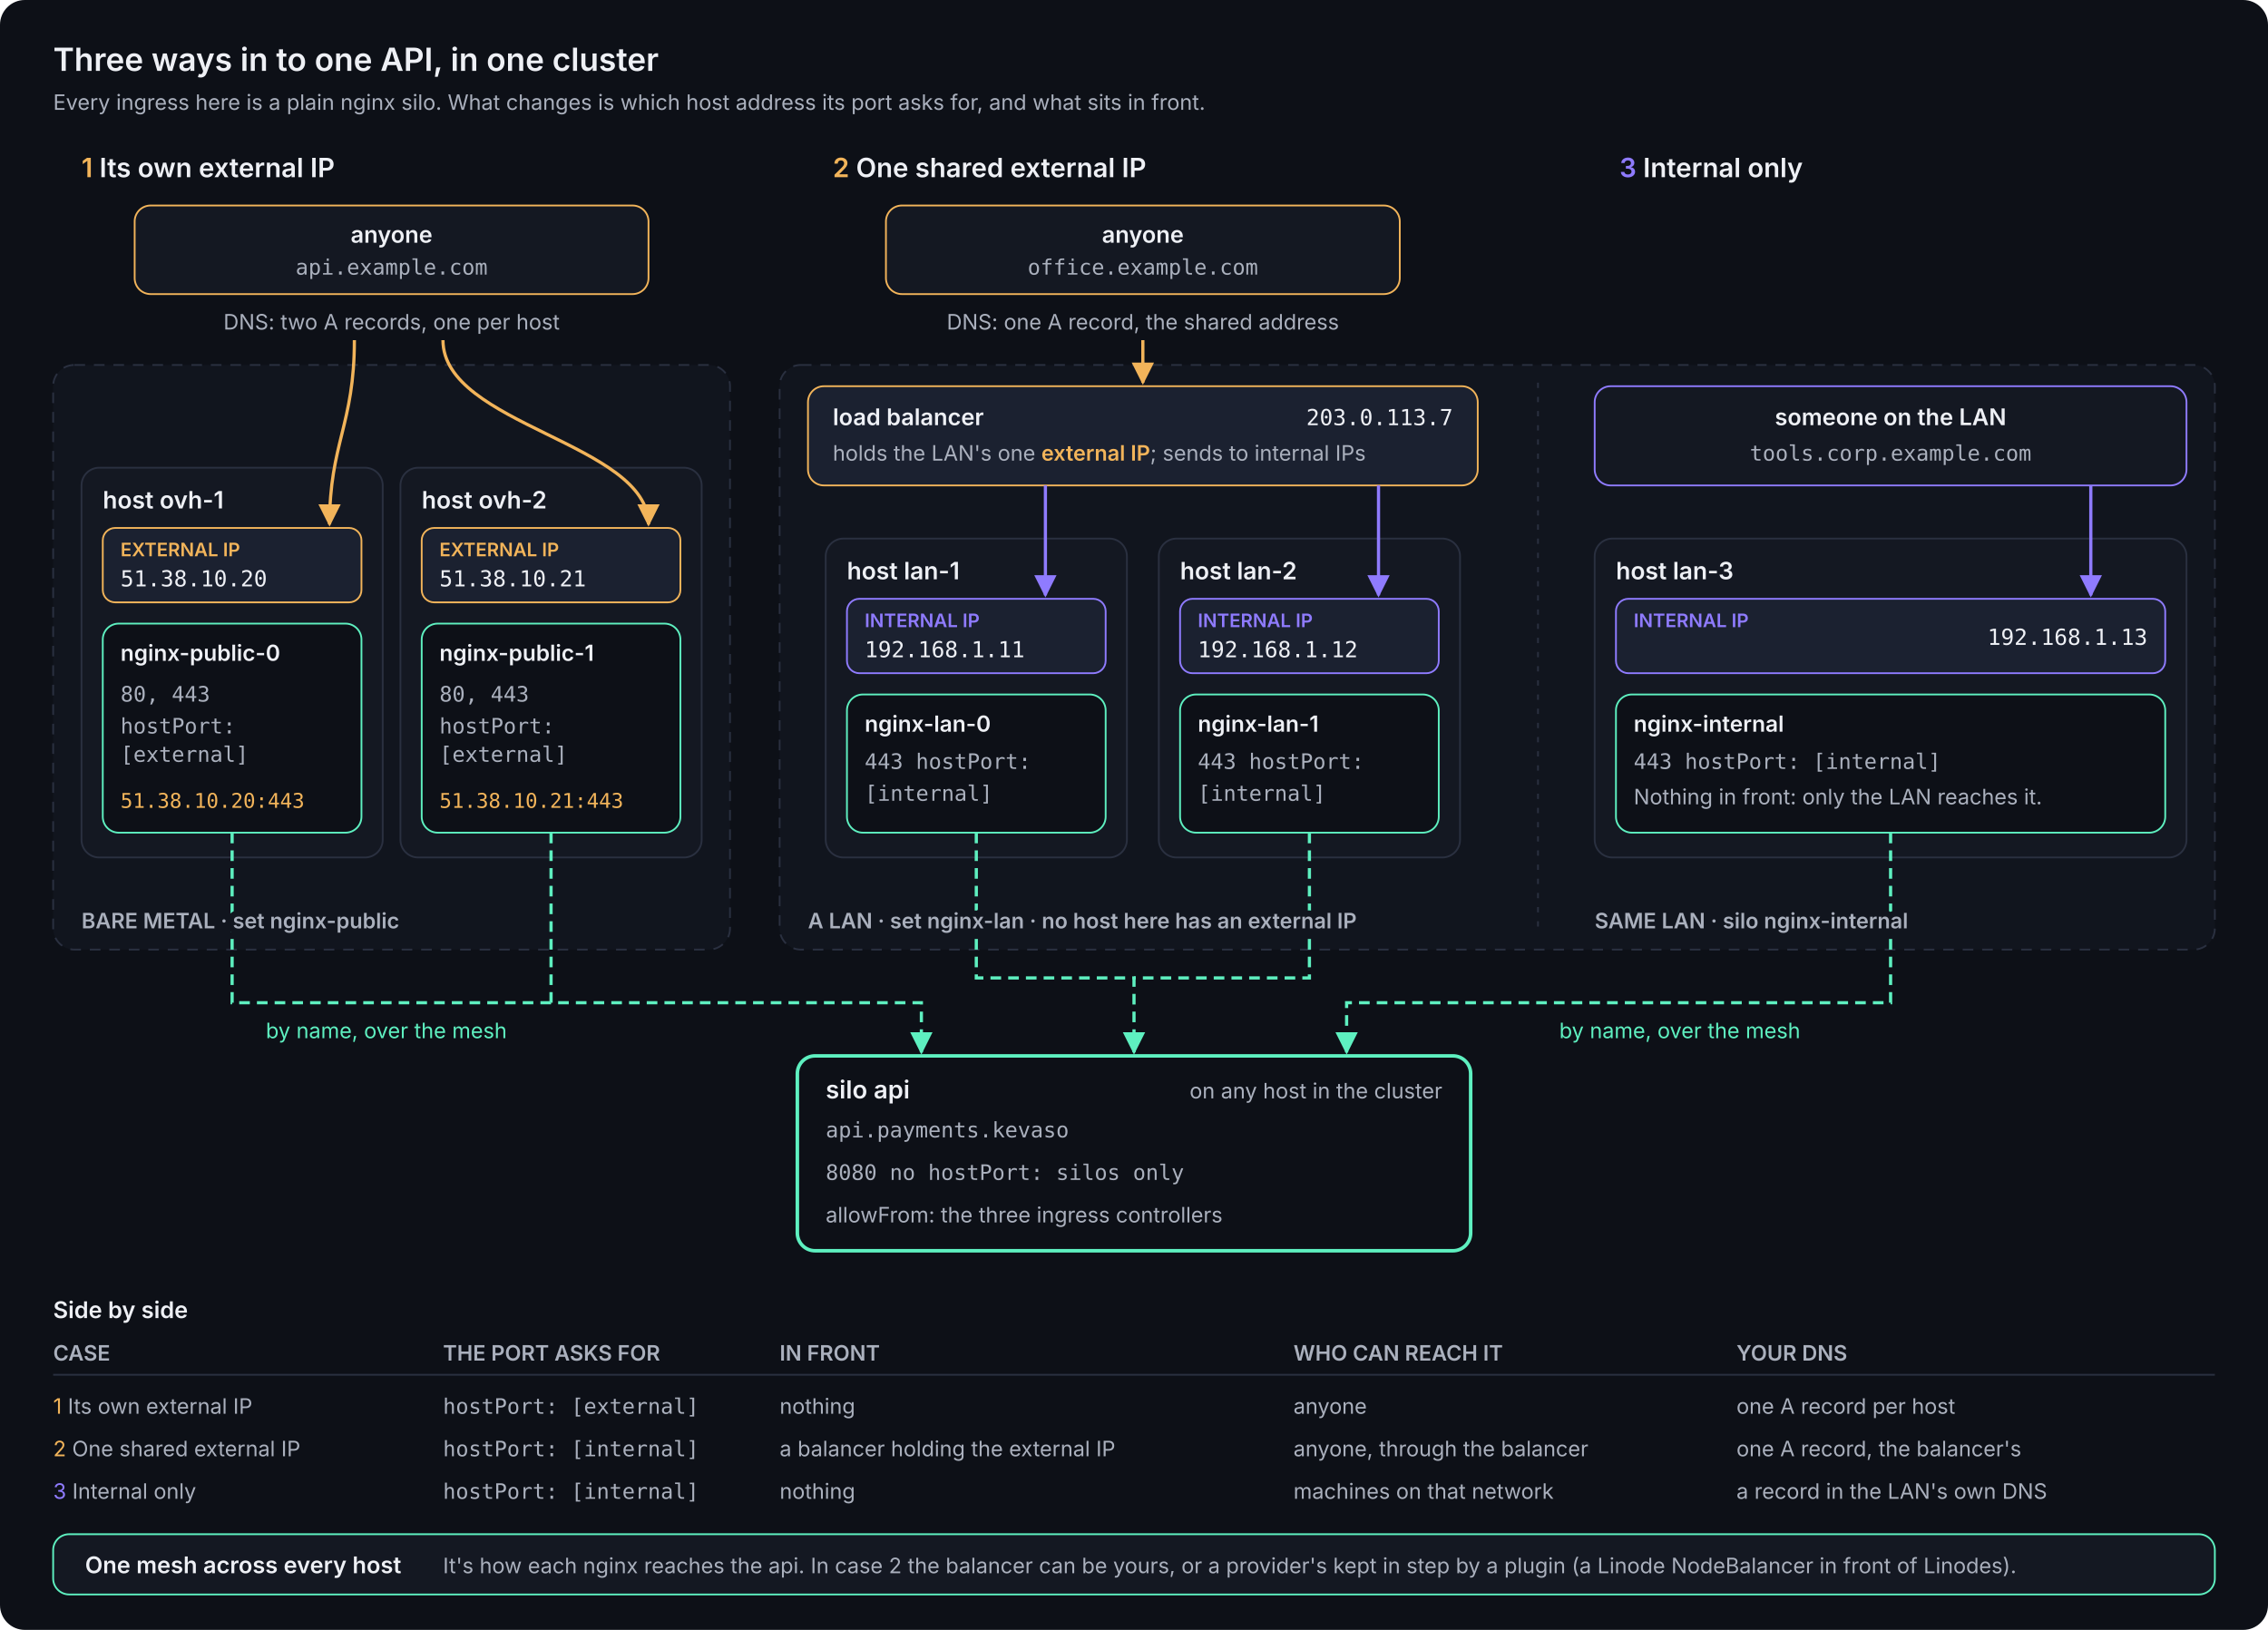
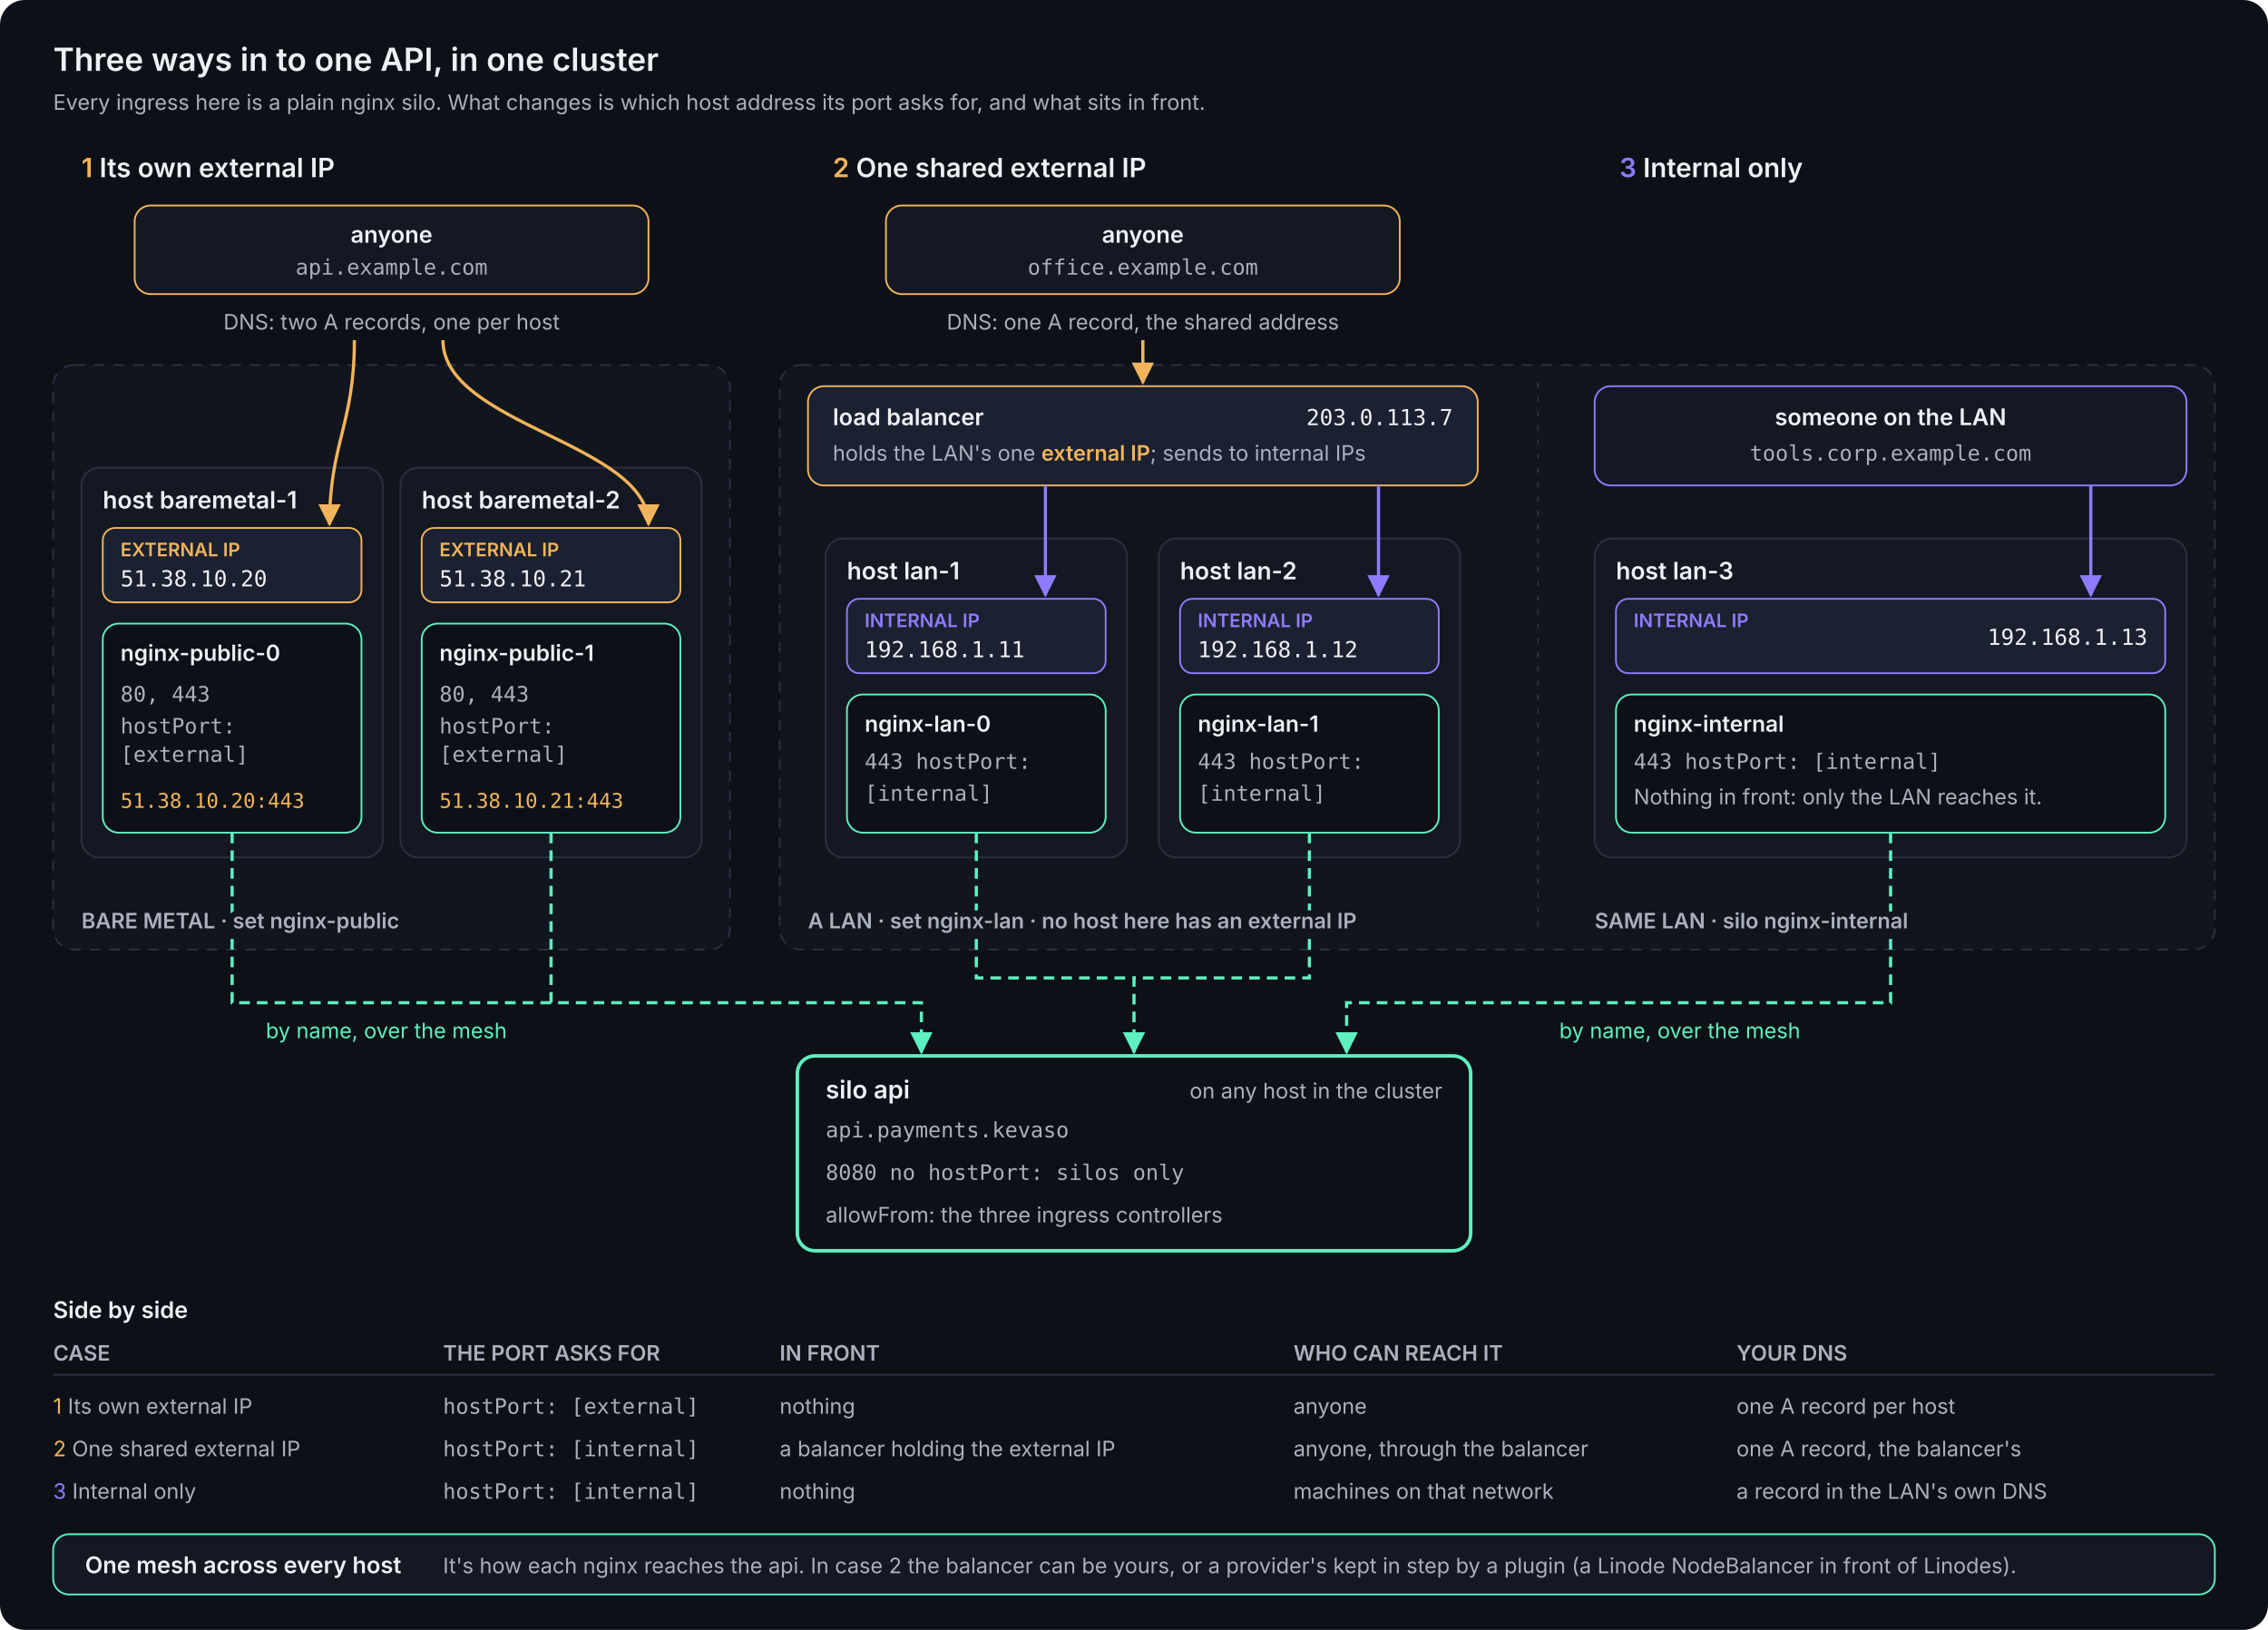
<svg xmlns="http://www.w3.org/2000/svg" viewBox="0 0 1280 920" role="img" aria-labelledby="t d" font-family="Inter, system-ui, -apple-system, 'Segoe UI', sans-serif">
  <defs>
    <marker id="ma" viewBox="0 0 10 10" refX="9" refY="5" markerWidth="7" markerHeight="7" orient="auto-start-reverse">
      <path d="M0 0 10 5 0 10z" fill="#f2b45a" />
    </marker>
    <marker id="mv" viewBox="0 0 10 10" refX="9" refY="5" markerWidth="7" markerHeight="7" orient="auto-start-reverse">
      <path d="M0 0 10 5 0 10z" fill="#8f7bff" />
    </marker>
    <marker id="mm" viewBox="0 0 10 10" refX="9" refY="5" markerWidth="7" markerHeight="7" orient="auto-start-reverse">
      <path d="M0 0 10 5 0 10z" fill="#5ef0c0" />
    </marker>
  </defs>
  <style>
    .mono{font-family:'IBM Plex Mono',ui-monospace,monospace}
    .h{fill:#eef0f5;font-size:13.5px;font-weight:600}
    .s{fill:#aab0bd;font-size:12px}
    .k{font-size:10.5px;font-weight:600}
    .v{fill:#eef0f5;font-size:12.5px}
    .c{fill:#eef0f5;font-size:15px;font-weight:600}
  </style>
  <rect width="1280" height="920" rx="14" fill="#0d1017" />
  <text x="30" y="40" fill="#eef0f5" font-size="18" font-weight="600">Three ways in to one API, in one cluster</text>
  <text x="30" y="62" class="s">Every ingress here is a plain nginx silo. What changes is which host address its port asks for, and what sits in front.</text>
  <text x="46" y="100" class="c">
    <tspan fill="#f2b45a">1</tspan>  Its own external IP</text>
  <text x="470" y="100" class="c">
    <tspan fill="#f2b45a">2</tspan>  One shared external IP</text>
  <text x="914" y="100" class="c">
    <tspan fill="#8f7bff">3</tspan>  Internal only</text>
  <rect x="76" y="116" width="290" height="50" rx="9" fill="#141822" stroke="#f2b45a" />
  <text x="221" y="137" fill="#eef0f5" font-size="13" font-weight="600" text-anchor="middle">anyone</text>
  <text x="221" y="155" class="s mono" text-anchor="middle">api.example.com</text>
  <rect x="500" y="116" width="290" height="50" rx="9" fill="#141822" stroke="#f2b45a" />
  <text x="645" y="137" fill="#eef0f5" font-size="13" font-weight="600" text-anchor="middle">anyone</text>
  <text x="645" y="155" class="s mono" text-anchor="middle">office.example.com</text>
  <text x="221" y="186" class="s" text-anchor="middle">DNS: two A records, one per host</text>
  <text x="645" y="186" class="s" text-anchor="middle">DNS: one A record, the shared address</text>
  <rect x="30" y="206" width="382" height="330" rx="12" fill="#11151e" stroke="#2a3040" stroke-dasharray="6 5" />
  <g>
    <rect x="46" y="264" width="170" height="220" rx="10" fill="#141822" stroke="#2a3040" />
-     <text x="58" y="287" class="h">host ovh-1</text>
+     <text x="58" y="287" class="h">host baremetal-1</text>
    <rect x="58" y="298" width="146" height="42" rx="7" fill="#1b2130" stroke="#f2b45a" />
    <text x="68" y="314" class="k" fill="#f2b45a">EXTERNAL IP</text>
    <text x="68" y="331" class="v mono">51.38.10.20</text>
    <rect x="58" y="352" width="146" height="118" rx="9" fill="#0d1017" stroke="#5ef0c0" />
    <text x="68" y="373" fill="#eef0f5" font-size="12.5" font-weight="600">nginx-public-0</text>
    <text x="68" y="396" class="s mono" font-size="11.5">80, 443</text>
    <text x="68" y="414" class="s mono" font-size="11.5">hostPort:</text>
    <text x="68" y="430" class="s mono" font-size="11.5">  [external]</text>
    <text x="68" y="456" class="mono" fill="#f2b45a" font-size="11.5">51.38.10.20:443</text>
  </g>
  <g>
    <rect x="226" y="264" width="170" height="220" rx="10" fill="#141822" stroke="#2a3040" />
-     <text x="238" y="287" class="h">host ovh-2</text>
+     <text x="238" y="287" class="h">host baremetal-2</text>
    <rect x="238" y="298" width="146" height="42" rx="7" fill="#1b2130" stroke="#f2b45a" />
    <text x="248" y="314" class="k" fill="#f2b45a">EXTERNAL IP</text>
    <text x="248" y="331" class="v mono">51.38.10.21</text>
    <rect x="238" y="352" width="146" height="118" rx="9" fill="#0d1017" stroke="#5ef0c0" />
    <text x="248" y="373" fill="#eef0f5" font-size="12.5" font-weight="600">nginx-public-1</text>
    <text x="248" y="396" class="s mono" font-size="11.5">80, 443</text>
    <text x="248" y="414" class="s mono" font-size="11.5">hostPort:</text>
    <text x="248" y="430" class="s mono" font-size="11.5">  [external]</text>
    <text x="248" y="456" class="mono" fill="#f2b45a" font-size="11.5">51.38.10.21:443</text>
  </g>
  <rect x="440" y="206" width="810" height="330" rx="12" fill="#11151e" stroke="#2a3040" stroke-dasharray="6 5" />
  <rect x="456" y="218" width="378" height="56" rx="9" fill="#1b2130" stroke="#f2b45a" />
  <text x="470" y="240" fill="#eef0f5" font-size="13" font-weight="600">load balancer</text>
  <text x="820" y="240" class="v mono" text-anchor="end">203.0.113.7</text>
  <text x="470" y="260" class="s" font-size="11.5">holds the LAN's one <tspan fill="#f2b45a" font-weight="600">external IP</tspan>; sends to internal IPs</text>
  <g>
    <rect x="466" y="304" width="170" height="180" rx="10" fill="#141822" stroke="#2a3040" />
    <text x="478" y="327" class="h">host lan-1</text>
    <rect x="478" y="338" width="146" height="42" rx="7" fill="#1b2130" stroke="#8f7bff" />
    <text x="488" y="354" class="k" fill="#8f7bff">INTERNAL IP</text>
    <text x="488" y="371" class="v mono">192.168.1.11</text>
    <rect x="478" y="392" width="146" height="78" rx="9" fill="#0d1017" stroke="#5ef0c0" />
    <text x="488" y="413" fill="#eef0f5" font-size="12.5" font-weight="600">nginx-lan-0</text>
    <text x="488" y="434" class="s mono" font-size="11.5">443  hostPort:</text>
    <text x="488" y="452" class="s mono" font-size="11.5">     [internal]</text>
  </g>
  <g>
    <rect x="654" y="304" width="170" height="180" rx="10" fill="#141822" stroke="#2a3040" />
    <text x="666" y="327" class="h">host lan-2</text>
    <rect x="666" y="338" width="146" height="42" rx="7" fill="#1b2130" stroke="#8f7bff" />
    <text x="676" y="354" class="k" fill="#8f7bff">INTERNAL IP</text>
    <text x="676" y="371" class="v mono">192.168.1.12</text>
    <rect x="666" y="392" width="146" height="78" rx="9" fill="#0d1017" stroke="#5ef0c0" />
    <text x="676" y="413" fill="#eef0f5" font-size="12.5" font-weight="600">nginx-lan-1</text>
    <text x="676" y="434" class="s mono" font-size="11.5">443  hostPort:</text>
    <text x="676" y="452" class="s mono" font-size="11.5">     [internal]</text>
  </g>
  <path d="M868 216V526" stroke="#2a3040" stroke-dasharray="3 5" />
  <rect x="900" y="218" width="334" height="56" rx="9" fill="#141822" stroke="#8f7bff" />
  <text x="1067" y="240" fill="#eef0f5" font-size="13" font-weight="600" text-anchor="middle">someone on the LAN</text>
  <text x="1067" y="260" class="s mono" text-anchor="middle">tools.corp.example.com</text>
  <g>
    <rect x="900" y="304" width="334" height="180" rx="10" fill="#141822" stroke="#2a3040" />
    <text x="912" y="327" class="h">host lan-3</text>
    <rect x="912" y="338" width="310" height="42" rx="7" fill="#1b2130" stroke="#8f7bff" />
    <text x="922" y="354" class="k" fill="#8f7bff">INTERNAL IP</text>
    <text x="1212" y="364" class="v mono" text-anchor="end">192.168.1.13</text>
    <rect x="912" y="392" width="310" height="78" rx="9" fill="#0d1017" stroke="#5ef0c0" />
    <text x="922" y="413" fill="#eef0f5" font-size="12.5" font-weight="600">nginx-internal</text>
    <text x="922" y="434" class="s mono" font-size="11.5">443  hostPort: [internal]</text>
    <text x="922" y="454" class="s" font-size="11.5">Nothing in front: only the LAN reaches it.</text>
  </g>
  <rect x="450" y="596" width="380" height="110" rx="10" fill="#0d1017" stroke="#5ef0c0" stroke-width="2" />
  <text x="466" y="620" fill="#eef0f5" font-size="14" font-weight="600">silo api</text>
  <text x="814" y="620" class="s" text-anchor="end">on any host in the cluster</text>
  <text x="466" y="642" class="s mono" fill="#5ef0c0">api.payments.kevaso</text>
  <text x="466" y="666" class="s mono">8080  no hostPort: silos only</text>
  <text x="466" y="690" class="s">allowFrom: the three ingress controllers</text>
  <path d="M131 470V566H520V594" stroke="#5ef0c0" stroke-width="1.8" stroke-dasharray="6 4" fill="none" marker-end="url(#mm)" />
  <path d="M311 470V566" stroke="#5ef0c0" stroke-width="1.8" stroke-dasharray="6 4" fill="none" />
  <path d="M551 470V552H640V594" stroke="#5ef0c0" stroke-width="1.8" stroke-dasharray="6 4" fill="none" marker-end="url(#mm)" />
  <path d="M739 470V552H640" stroke="#5ef0c0" stroke-width="1.8" stroke-dasharray="6 4" fill="none" />
  <path d="M1067 470V566H760V594" stroke="#5ef0c0" stroke-width="1.8" stroke-dasharray="6 4" fill="none" marker-end="url(#mm)" />
  <text x="150" y="586" fill="#5ef0c0" font-size="12">by name, over the mesh</text>
  <text x="880" y="586" fill="#5ef0c0" font-size="12">by name, over the mesh</text>
  <text x="46" y="524" class="s" font-weight="600" stroke="#11151e" stroke-width="7" paint-order="stroke">BARE METAL · set nginx-public</text>
  <text x="456" y="524" class="s" font-weight="600" stroke="#11151e" stroke-width="7" paint-order="stroke">A LAN · set nginx-lan · no host here has an external IP</text>
  <text x="900" y="524" class="s" font-weight="600" stroke="#11151e" stroke-width="7" paint-order="stroke">SAME LAN · silo nginx-internal</text>
  <path d="M200 192C200 240 186 250 186 296" stroke="#f2b45a" stroke-width="1.8" fill="none" marker-end="url(#ma)" />
  <path d="M250 192C250 240 366 250 366 296" stroke="#f2b45a" stroke-width="1.8" fill="none" marker-end="url(#ma)" />
  <path d="M645 192V216" stroke="#f2b45a" stroke-width="1.8" fill="none" marker-end="url(#ma)" />
  <path d="M590 274V336" stroke="#8f7bff" stroke-width="1.8" fill="none" marker-end="url(#mv)" />
  <path d="M778 274V336" stroke="#8f7bff" stroke-width="1.8" fill="none" marker-end="url(#mv)" />
  <path d="M1180 274V336" stroke="#8f7bff" stroke-width="1.8" fill="none" marker-end="url(#mv)" />
  <g>
    <text x="30" y="744" fill="#eef0f5" font-size="13" font-weight="600">Side by side</text>
    <g class="s" font-weight="600">
      <text x="30" y="768">CASE</text>
      <text x="250" y="768">THE PORT ASKS FOR</text>
      <text x="440" y="768">IN FRONT</text>
      <text x="730" y="768">WHO CAN REACH IT</text>
      <text x="980" y="768">YOUR DNS</text>
    </g>
    <path d="M30 776H1250" stroke="#2a3040" />
    <g class="s">
      <text x="30" y="798">
        <tspan fill="#f2b45a">1</tspan>  Its own external IP</text>
      <text x="250" y="798" class="s mono">hostPort: [external]</text>
      <text x="440" y="798">nothing</text>
      <text x="730" y="798">anyone</text>
      <text x="980" y="798">one A record per host</text>
      <text x="30" y="822">
        <tspan fill="#f2b45a">2</tspan>  One shared external IP</text>
      <text x="250" y="822" class="s mono">hostPort: [internal]</text>
      <text x="440" y="822">a balancer holding the external IP</text>
      <text x="730" y="822">anyone, through the balancer</text>
      <text x="980" y="822">one A record, the balancer's</text>
      <text x="30" y="846">
        <tspan fill="#8f7bff">3</tspan>  Internal only</text>
      <text x="250" y="846" class="s mono">hostPort: [internal]</text>
      <text x="440" y="846">nothing</text>
      <text x="730" y="846">machines on that network</text>
      <text x="980" y="846">a record in the LAN's own DNS</text>
    </g>
  </g>
  <rect x="30" y="866" width="1220" height="34" rx="9" fill="#141822" stroke="#5ef0c0" />
  <text x="48" y="888" fill="#eef0f5" font-size="13" font-weight="600">One mesh across every host</text>
  <text x="250" y="888" class="s">It's how each nginx reaches the api. In case 2 the balancer can be yours, or a provider's kept in step by a plugin (a Linode NodeBalancer in front of Linodes).</text>
</svg>
